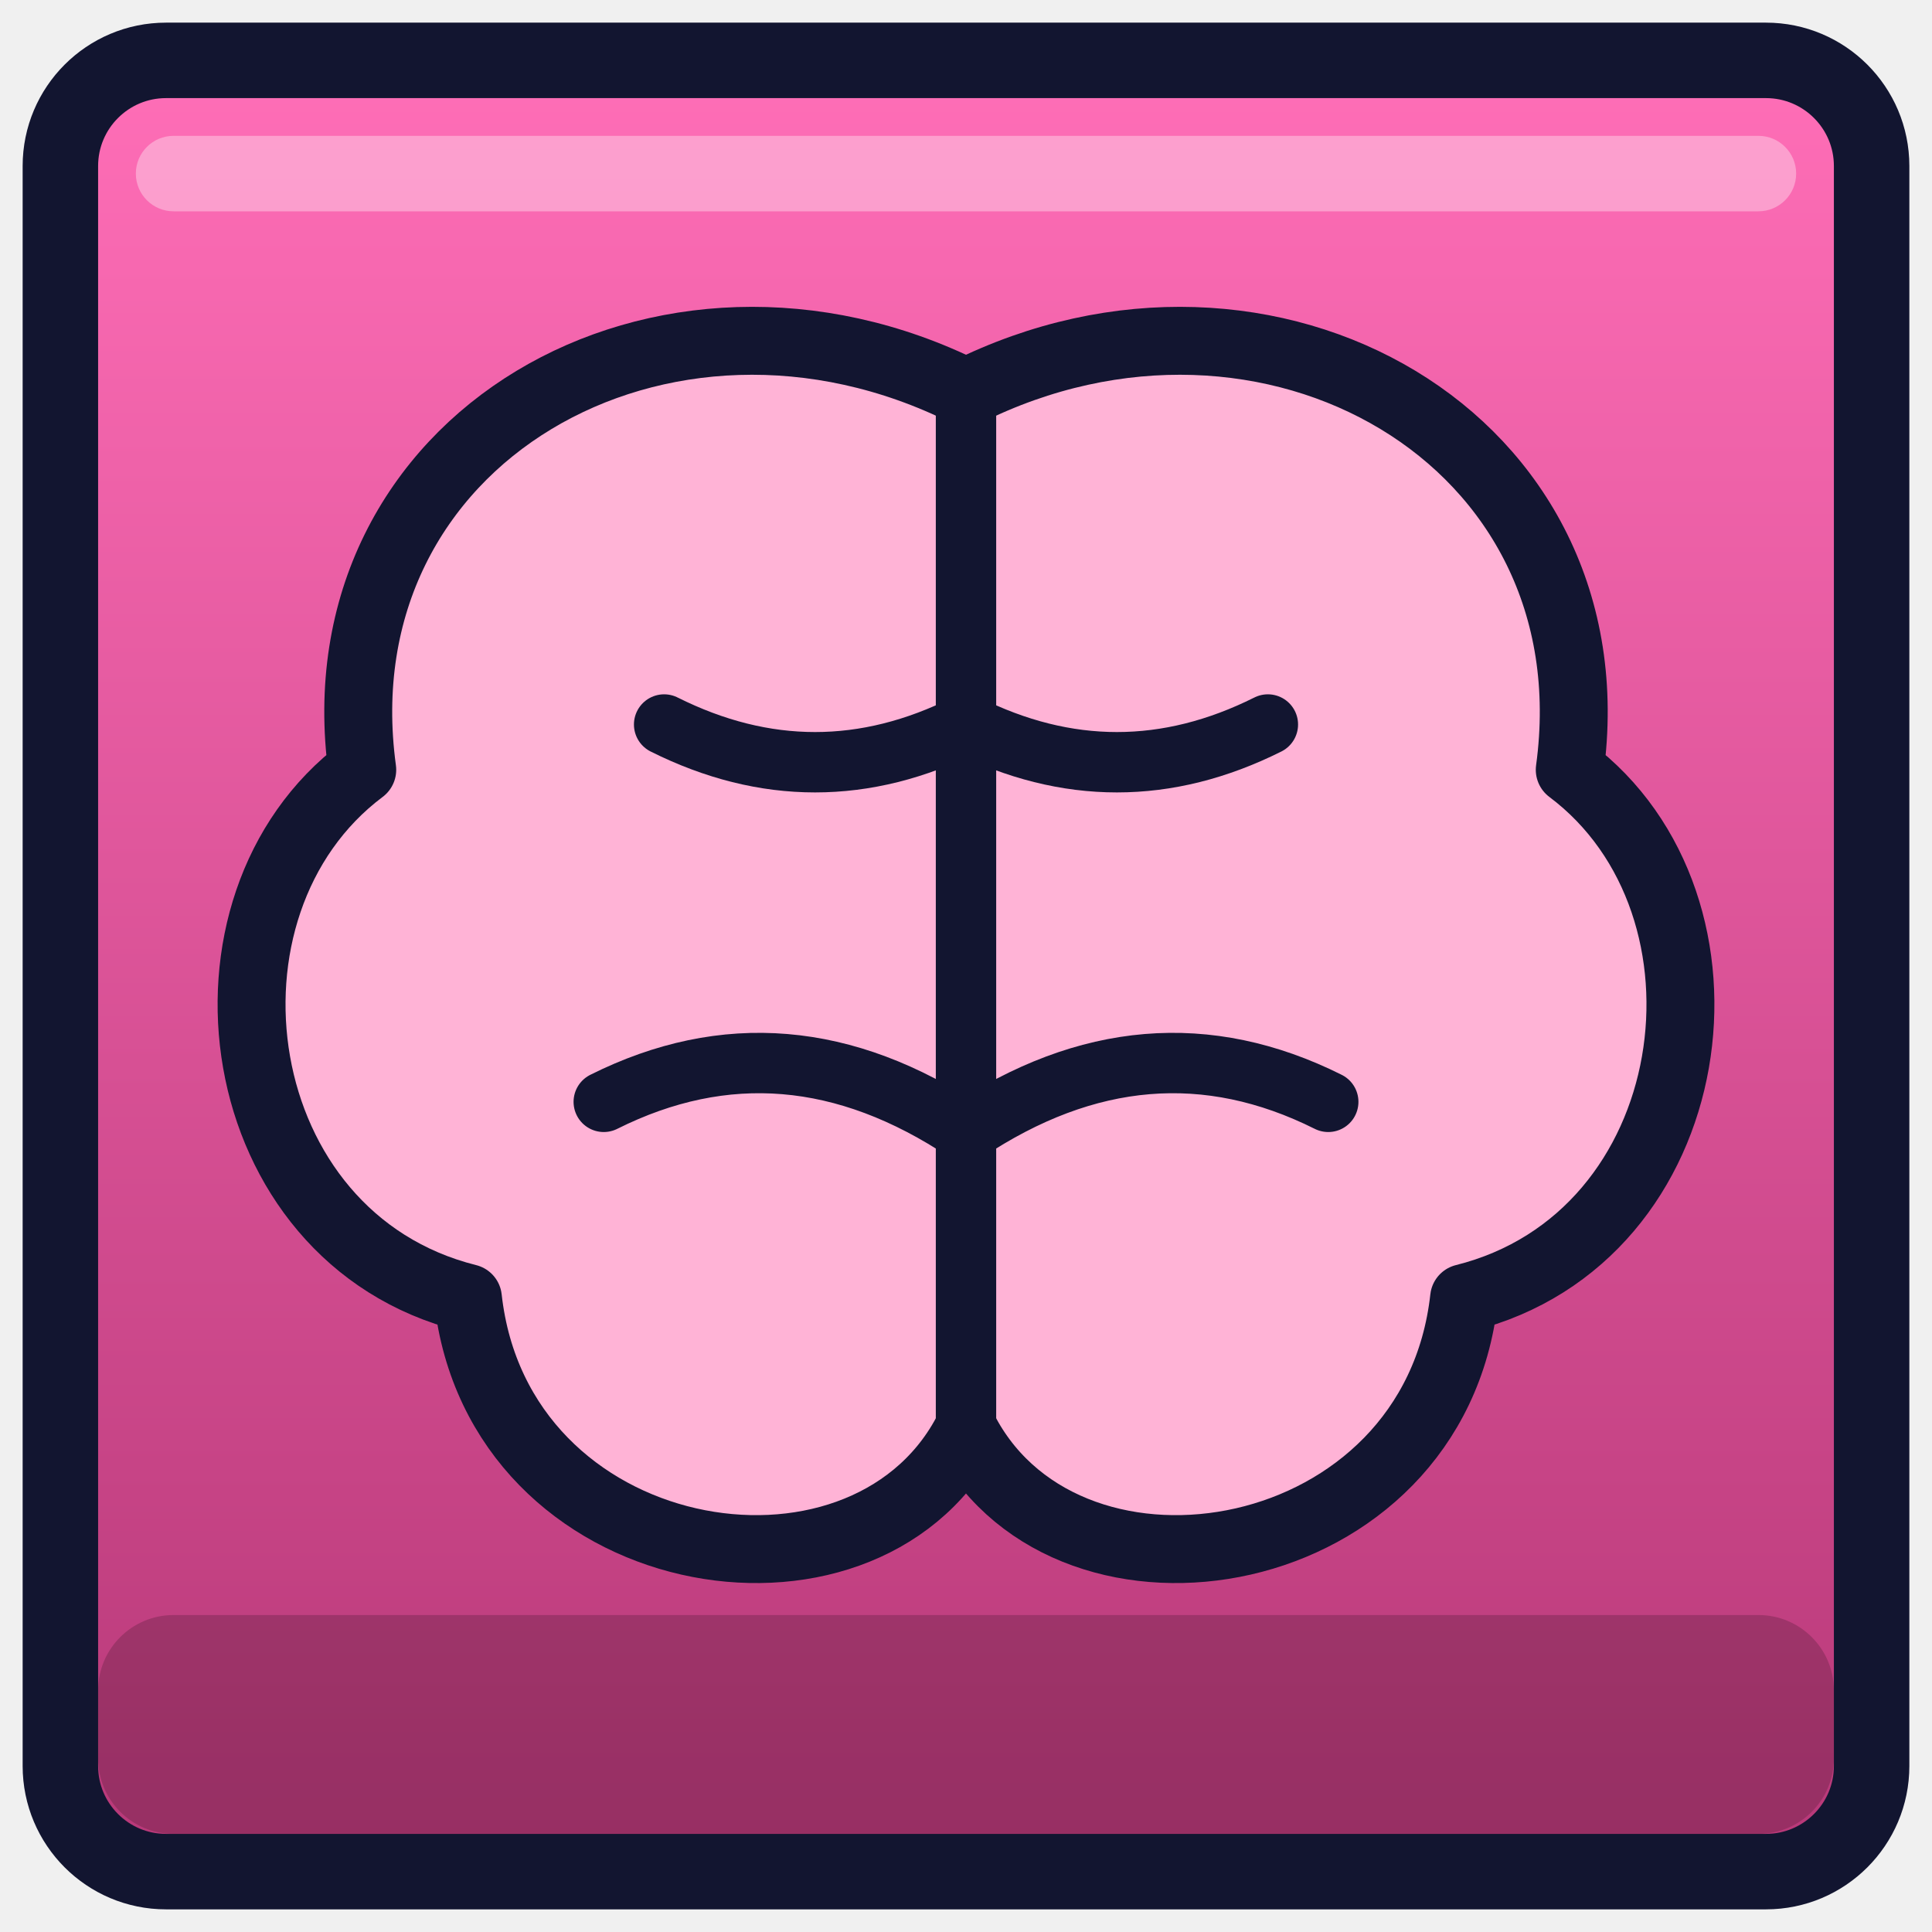
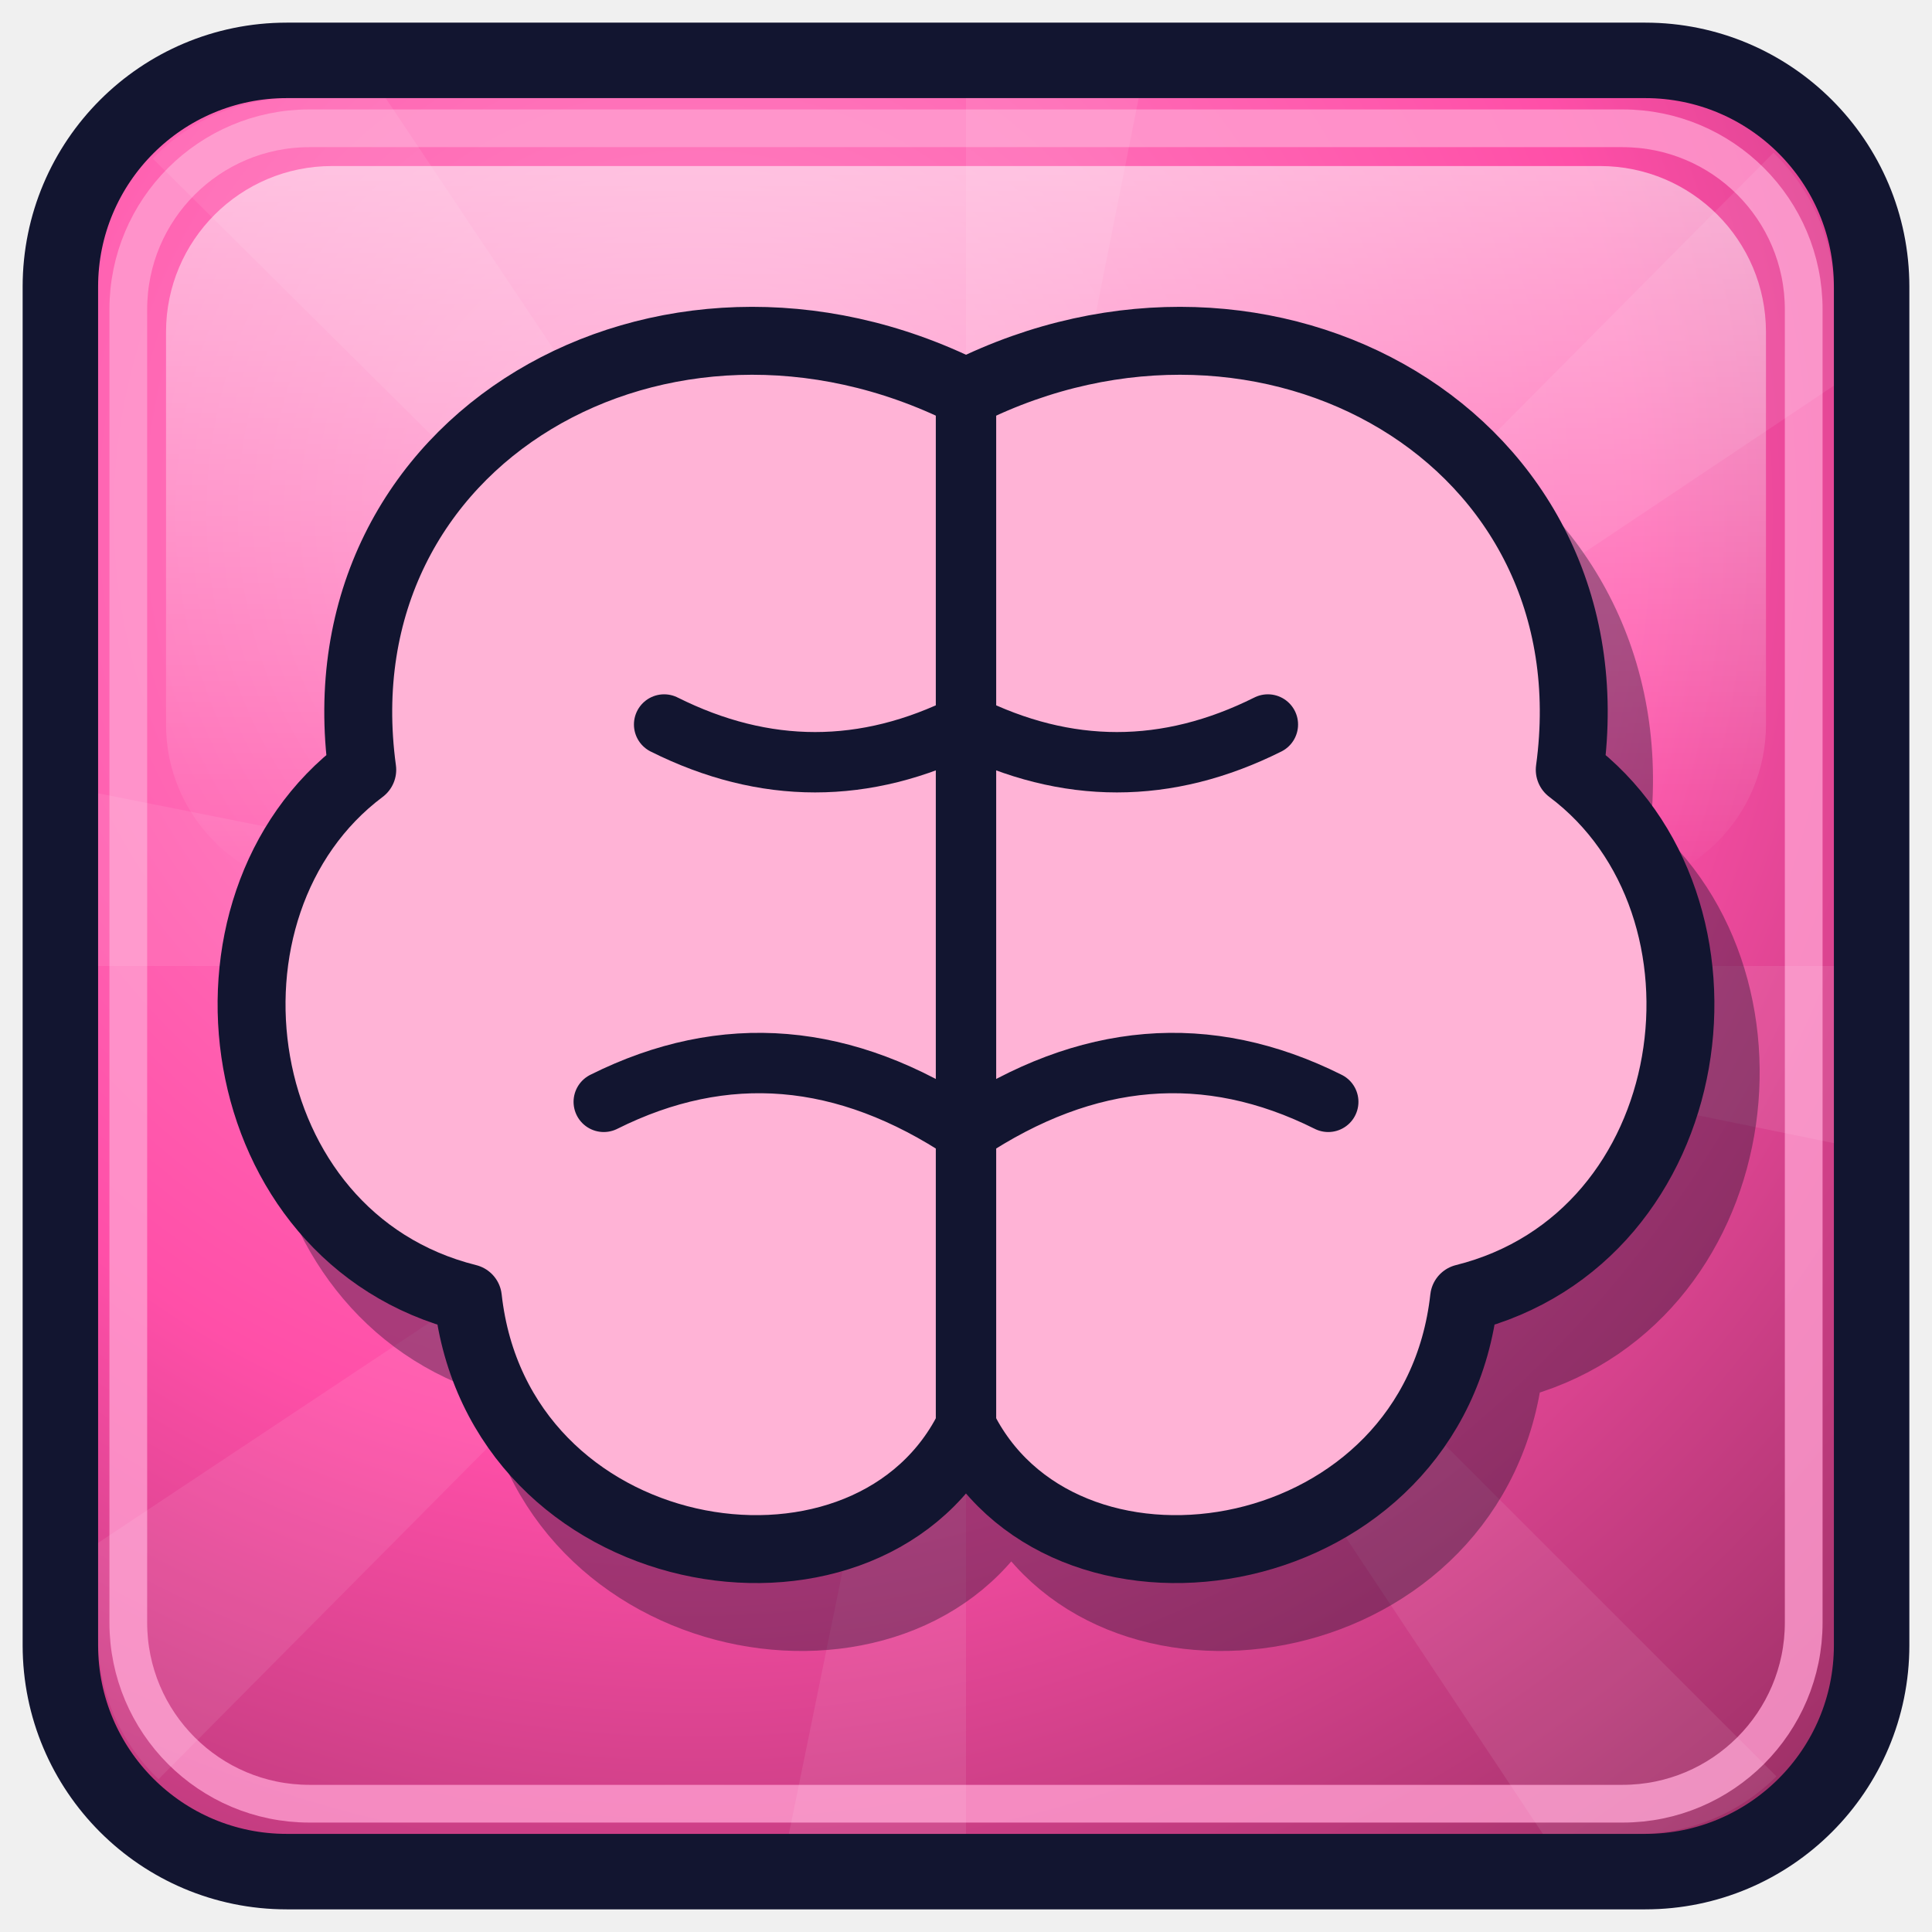
<svg xmlns="http://www.w3.org/2000/svg" width="256" height="256" viewBox="0 0 256 256">
  <defs>
-     <linearGradient id="g" x1="0" y1="0" x2="0" y2="1">
-       <stop offset="0" stop-color="#FF6EB7" />
-       <stop offset="1" stop-color="#B73878" />
+     <radialGradient id="g" cx="0.35" cy="0.25" r="0.95">
+       <stop offset="0" stop-color="#FF8CC6" />
+       <stop offset="0.55" stop-color="#FF4FA8" />
+       <stop offset="1" stop-color="#992F64" />
+     </radialGradient>
+     <linearGradient id="gl" x1="0" y1="0" x2="0" y2="1">
+       <stop offset="0" stop-color="#FFFFFF" stop-opacity="0.55" />
+       <stop offset="1" stop-color="#FFFFFF" stop-opacity="0" />
    </linearGradient>
  </defs>
-   <rect x="8" y="8" width="240" height="240" rx="14" fill="url(#g)" stroke="#121530" stroke-width="10" />
-   <rect x="18" y="18" width="220" height="10" rx="5" fill="#FFFFFF" fill-opacity="0.35" />
-   <rect x="13" y="214" width="230" height="29" rx="10" fill="#000000" fill-opacity="0.18" />
+   <rect x="8" y="8" width="240" height="240" rx="30" fill="url(#g)" stroke="#121530" stroke-width="10" />
+   <rect x="17" y="17" width="222" height="222" rx="24" fill="none" stroke="#FF9ECF" stroke-width="5" stroke-opacity="0.8" />
+   <defs>
+     <clipPath id="rc">
+       <rect x="13" y="13" width="230" height="230" rx="26" />
+     </clipPath>
+   </defs>
+   <g clip-path="url(#rc)">
+     <path d="M128 128 L328 128 L324 168 Z" fill="#FFFFFF" fill-opacity="0.08" />
+     <path d="M128 128 L269 269 L239 295 Z" fill="#FFFFFF" fill-opacity="0.08" />
+     <path d="M128 128 L128 328 L88 324 Z" fill="#FFFFFF" fill-opacity="0.08" />
+     <path d="M128 128 L-13 270 L-39 239 Z" fill="#FFFFFF" fill-opacity="0.08" />
+     <path d="M128 128 L-72 128 L-68 89 Z" fill="#FFFFFF" fill-opacity="0.08" />
+     <path d="M128 128 L-14 -13 L17 -38 Z" fill="#FFFFFF" fill-opacity="0.08" />
+     <path d="M128 128 L128 -72 L167 -68 Z" fill="#FFFFFF" fill-opacity="0.08" />
+     <path d="M128 128 L269 -14 L294 17 Z" fill="#FFFFFF" fill-opacity="0.08" />
+   </g>
+   <rect x="22" y="22" width="212" height="96" rx="22" fill="url(#gl)" />
+   <defs>
+     <clipPath id="c">
+       <rect x="13" y="13" width="230" height="230" rx="26" />
+     </clipPath>
+   </defs>
+   <g clip-path="url(#c)">
+     <g transform="translate(6,9)" opacity="0.35">
+       <path d="M128 52 c-40 -20 -86 6 -80 50 c-24 18 -18 62 14 70 c4 36 52 44 66 18 c14 26 62 18 66 -18 c32 -8 38 -52 14 -70 c6 -44 -40 -70 -80 -50 z" fill="#0A0C20" stroke="#0A0C20" stroke-width="9" stroke-linejoin="round" stroke-linecap="round" />
+       <path d="M128 52 v136 M88 96 q20 10 40 0 M168 96 q-20 10 -40 0 M80 146 q24 -12 48 4 M176 146 q-24 -12 -48 4" fill="none" stroke="#0A0C20" stroke-width="8" stroke-linejoin="round" stroke-linecap="round" />
+     </g>
+   </g>
  <path d="M128 52 c-40 -20 -86 6 -80 50 c-24 18 -18 62 14 70 c4 36 52 44 66 18 c14 26 62 18 66 -18 c32 -8 38 -52 14 -70 c6 -44 -40 -70 -80 -50 z" fill="#FFB3D6" stroke="#121530" stroke-width="9" stroke-linejoin="round" stroke-linecap="round" />
  <path d="M128 52 v136 M88 96 q20 10 40 0 M168 96 q-20 10 -40 0 M80 146 q24 -12 48 4 M176 146 q-24 -12 -48 4" fill="none" stroke="#121530" stroke-width="8" stroke-linejoin="round" stroke-linecap="round" />
</svg>
